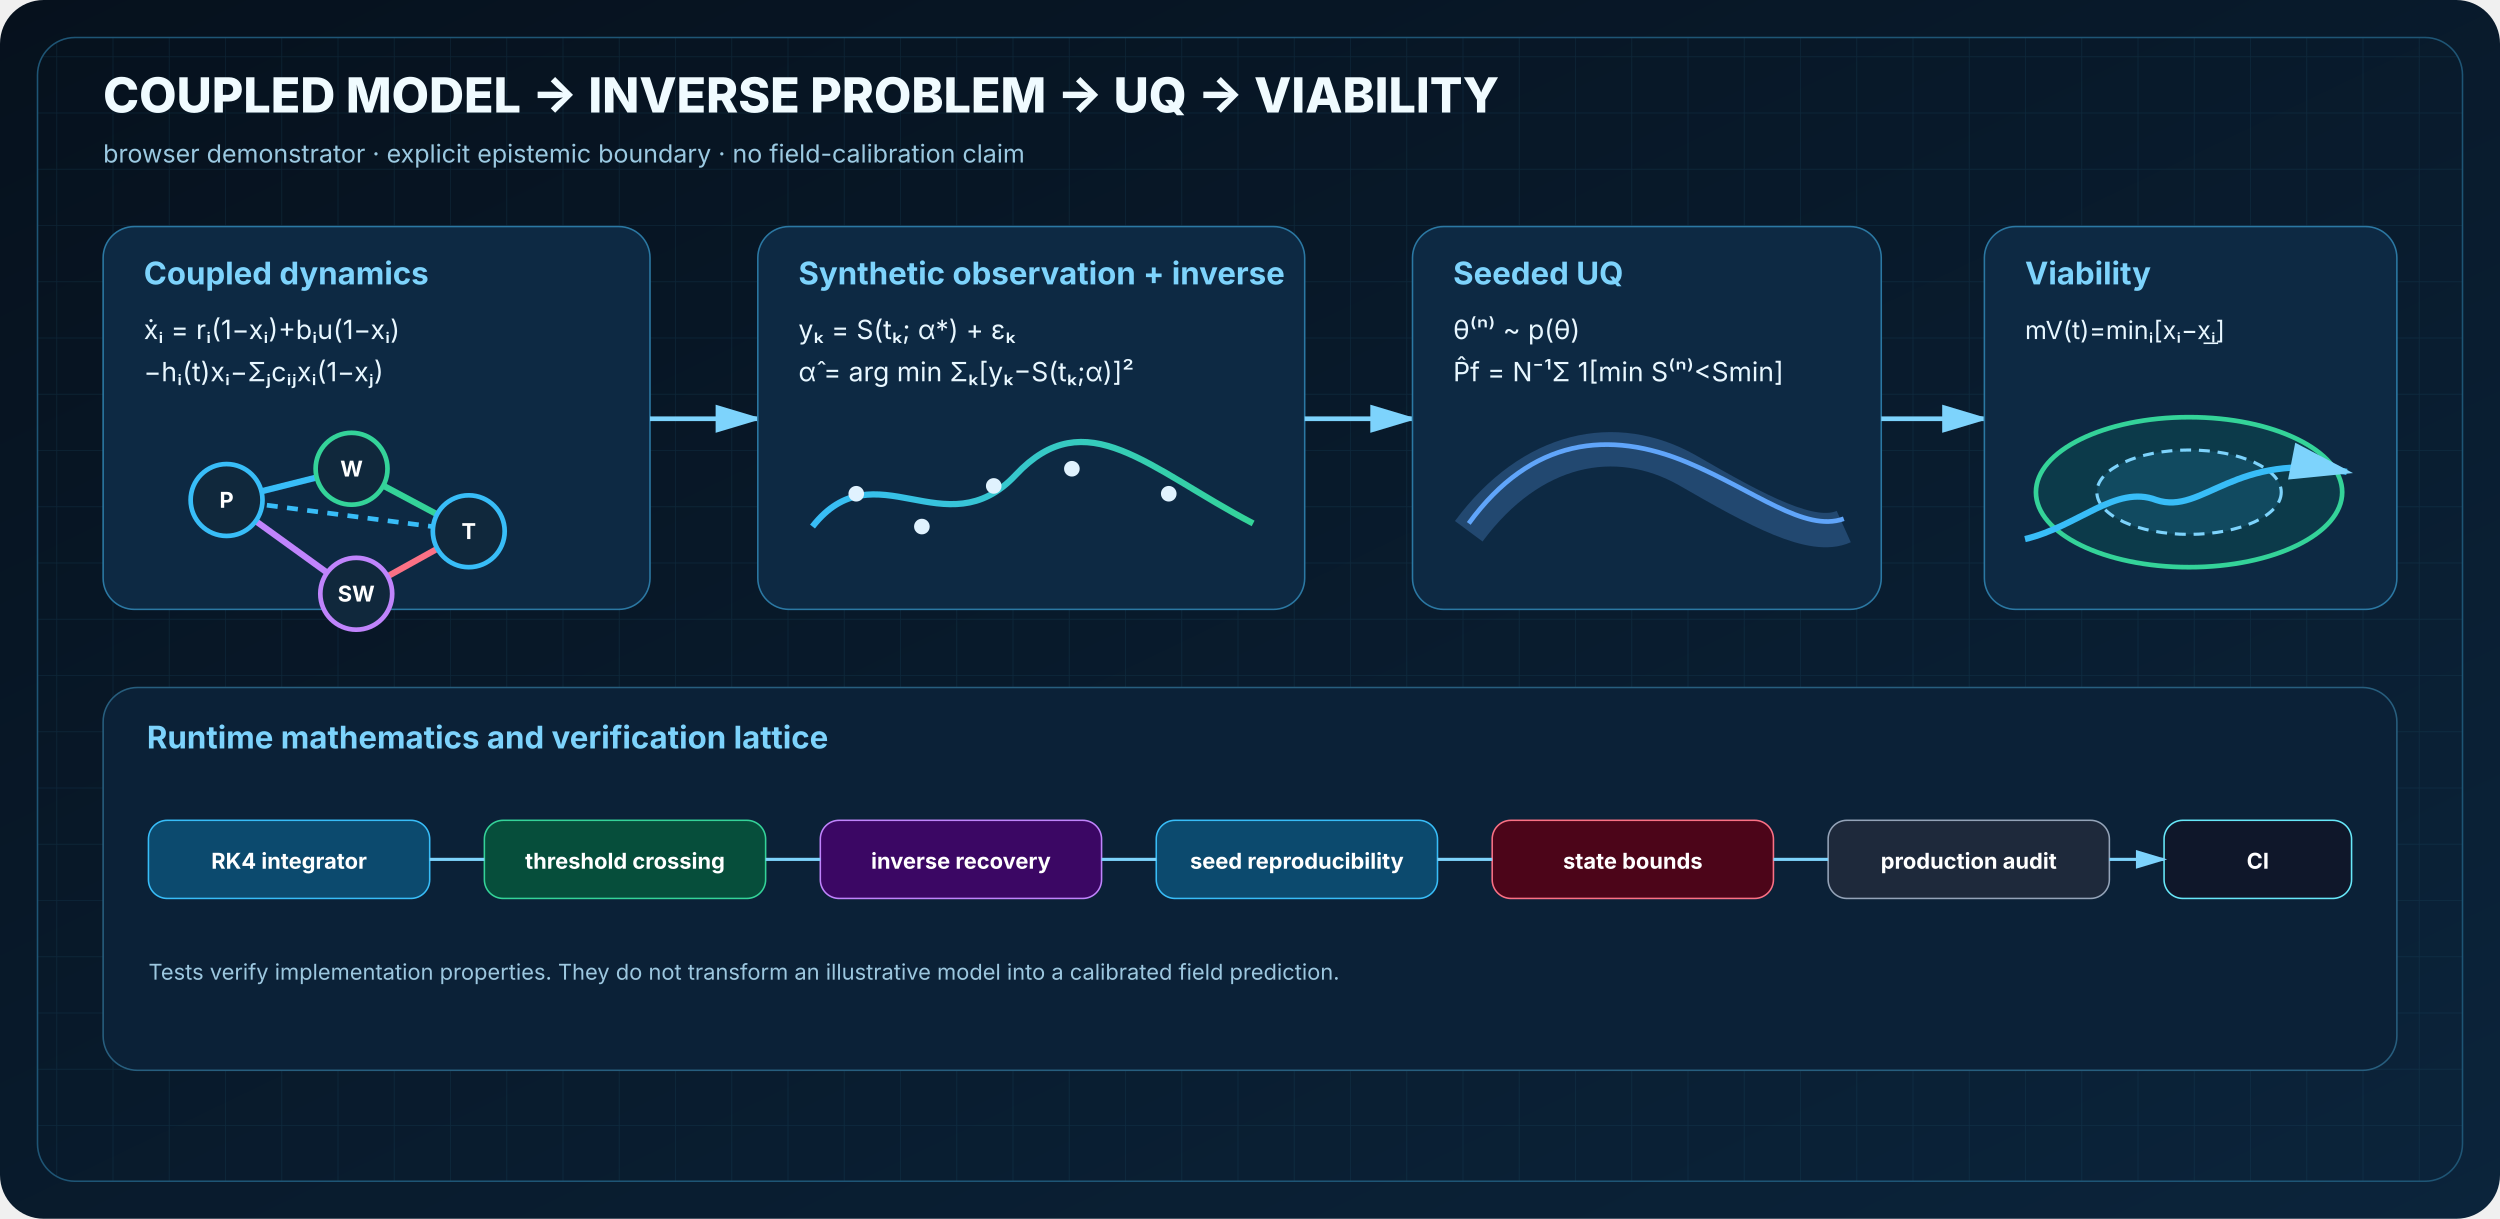
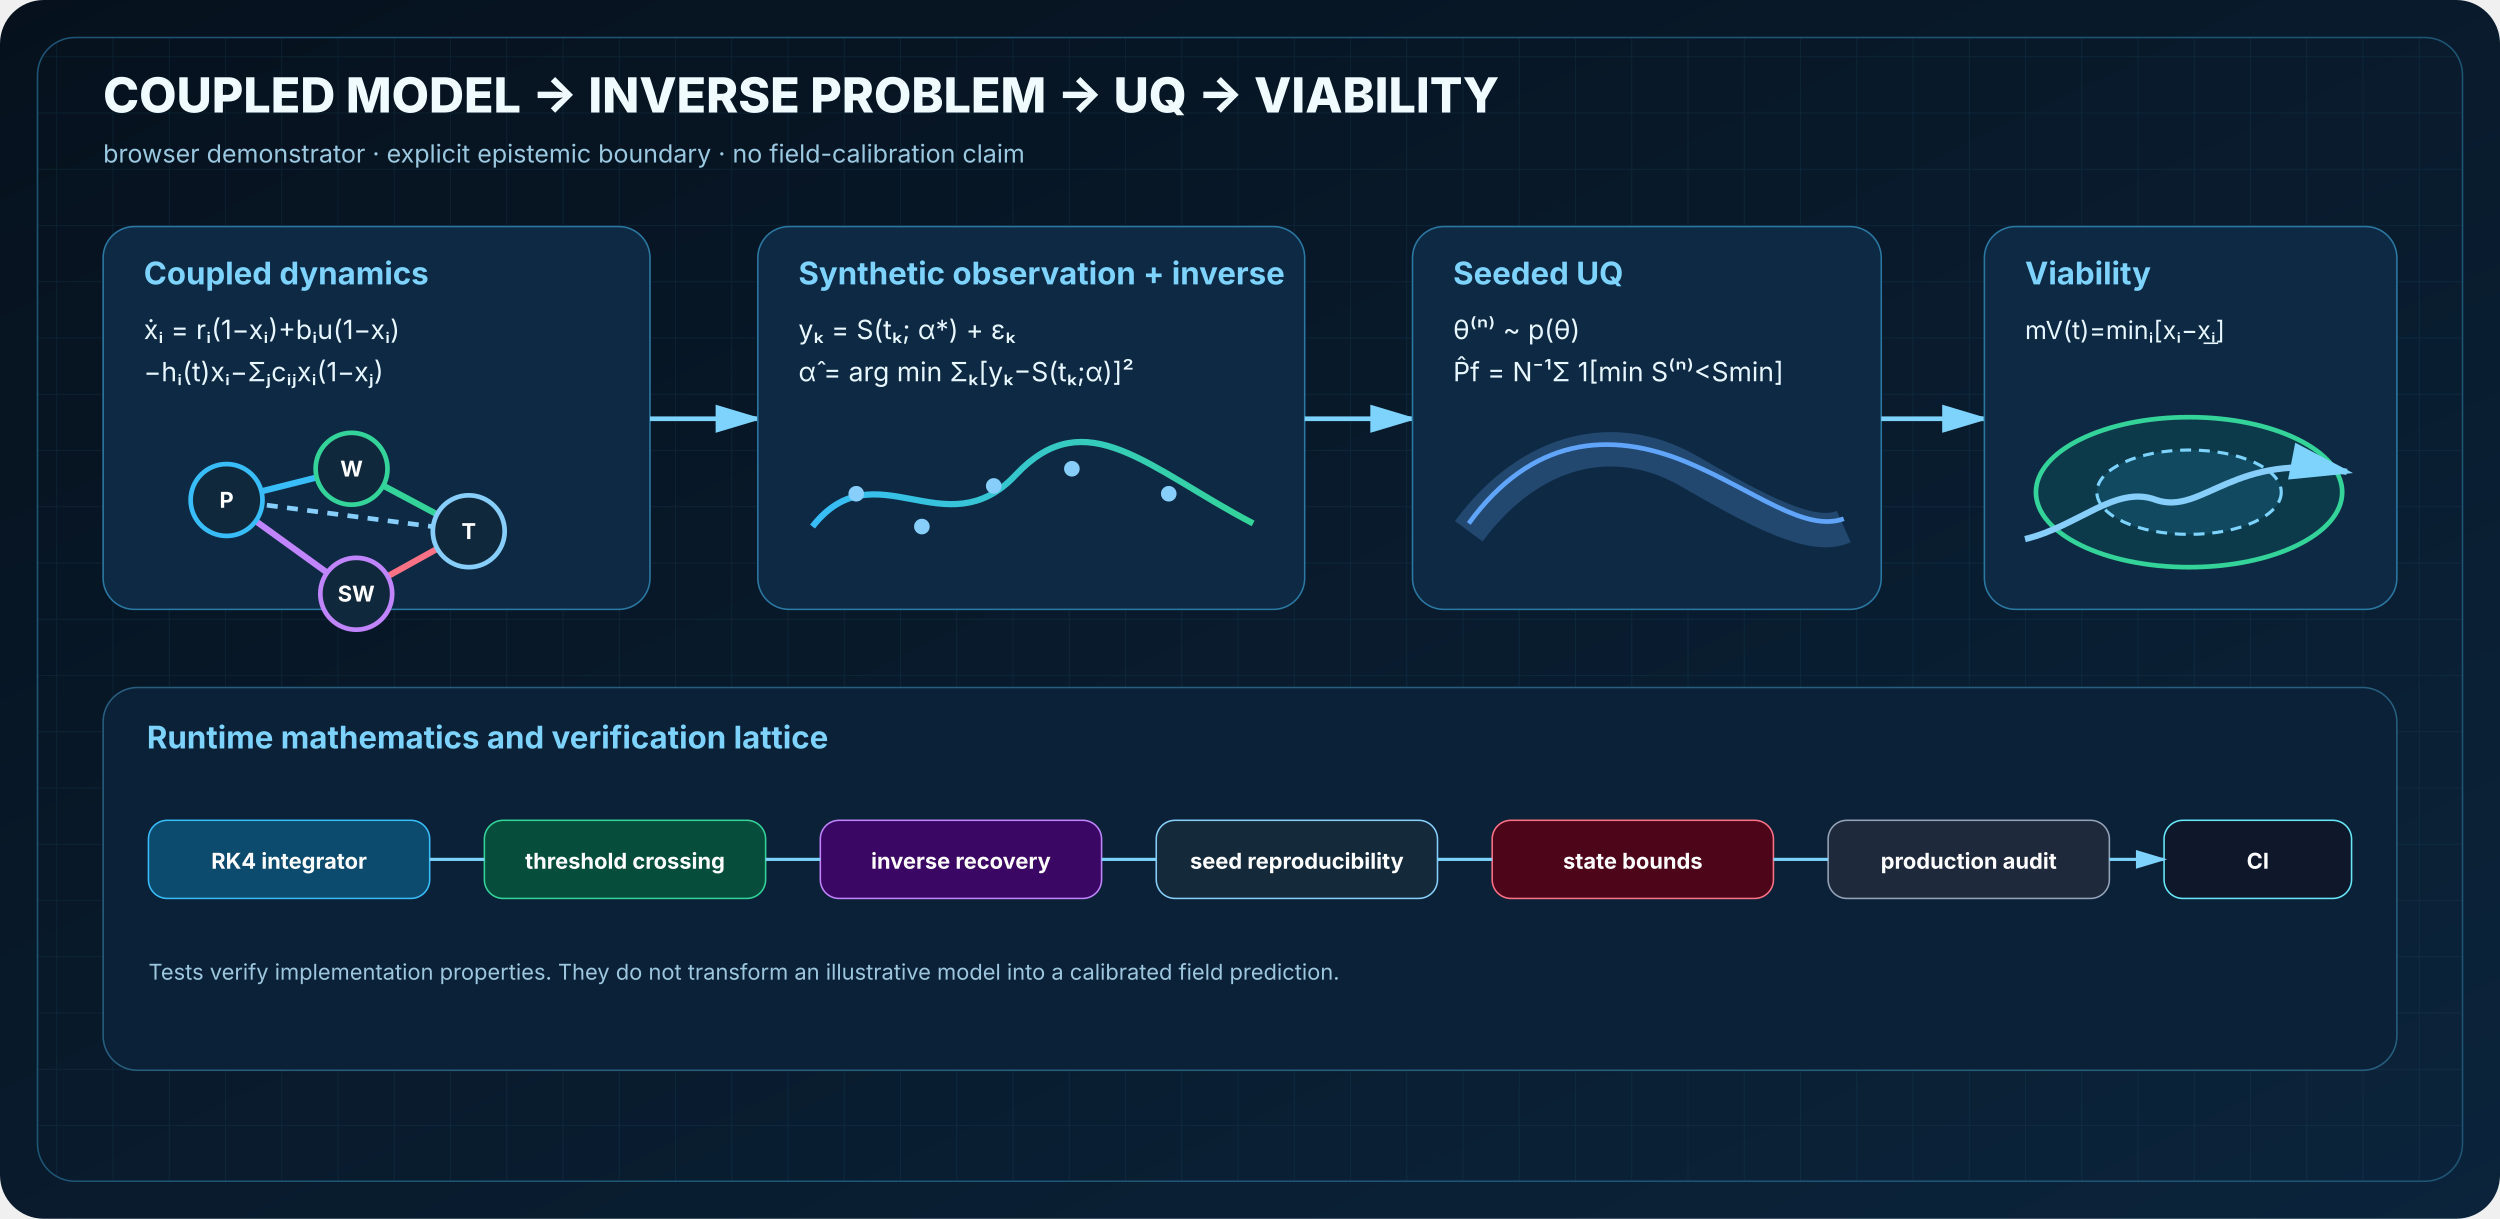
<svg xmlns="http://www.w3.org/2000/svg" width="1600" height="780" viewBox="0 0 1600 780" role="img" aria-labelledby="t d">
  <defs>
    <linearGradient id="bg" x1="0" x2="1" y1="0" y2="1">
      <stop stop-color="#06111d" />
      <stop offset="1" stop-color="#0b243b" />
    </linearGradient>
    <linearGradient id="g" x1="0" x2="1">
      <stop stop-color="#38bdf8" />
      <stop offset="1" stop-color="#34d399" />
    </linearGradient>
    <marker id="a" markerWidth="10" markerHeight="10" refX="9" refY="3" orient="auto">
      <path d="M0 0L10 3L0 6z" fill="#7dd3fc" />
    </marker>
    <pattern id="grid" width="36" height="36" patternUnits="userSpaceOnUse">
      <path d="M36 0H0V36" fill="none" stroke="#22506f" stroke-opacity=".25" />
    </pattern>
  </defs>
  <rect width="1600" height="780" rx="28" fill="url(#bg)" />
  <rect x="24" y="24" width="1552" height="732" rx="24" fill="url(#grid)" stroke="#1e5575" />
  <g font-family="Inter,Segoe UI,Arial">
    <text x="66" y="72" fill="#f0fbff" font-size="31" font-weight="800">COUPLED MODEL → INVERSE PROBLEM → UQ → VIABILITY</text>
    <text x="66" y="104" fill="#9bc9e1" font-size="16">browser demonstrator · explicit epistemic boundary · no field-calibration claim</text>
    <rect x="66" y="145" width="350" height="245" rx="20" fill="#0d2943" stroke="#2b78a3" />
    <text x="92" y="182" fill="#7dd3fc" font-size="20" font-weight="700">Coupled dynamics</text>
    <text x="92" y="217" fill="#e8f7ff" font-size="17">ẋᵢ = rᵢ(1−xᵢ)+bᵢu(1−xᵢ)</text>
    <text x="92" y="244" fill="#e8f7ff" font-size="17">     −hᵢ(t)xᵢ−Σⱼcᵢⱼxᵢ(1−xⱼ)</text>
    <g transform="translate(110 285)">
      <line x1="35" y1="35" x2="115" y2="15" stroke="#38bdf8" stroke-width="4" />
      <line x1="115" y1="15" x2="190" y2="55" stroke="#34d399" stroke-width="4" />
-       <line x1="35" y1="35" x2="190" y2="55" stroke="#38bdf8" stroke-width="3" stroke-dasharray="7 6" />
+       <line x1="35" y1="35" x2="190" y2="55" stroke="#87CEFA" stroke-width="3" stroke-dasharray="7 6" />
      <line x1="35" y1="35" x2="118" y2="95" stroke="#c084fc" stroke-width="4" />
      <line x1="118" y1="95" x2="190" y2="55" stroke="#fb7185" stroke-width="4" />
      <g fill="#10283c" stroke-width="3">
        <circle cx="35" cy="35" r="23" stroke="#38bdf8" />
        <circle cx="115" cy="15" r="23" stroke="#34d399" />
-         <circle cx="190" cy="55" r="23" stroke="#38bdf8" />
+         <circle cx="190" cy="55" r="23" stroke="#87CEFA" />
        <circle cx="118" cy="95" r="23" stroke="#c084fc" />
      </g>
      <g fill="#fff" font-size="14" font-weight="700">
        <text x="35" y="40" text-anchor="middle">P</text>
        <text x="115" y="20" text-anchor="middle">W</text>
        <text x="190" y="60" text-anchor="middle">T</text>
        <text x="118" y="100" text-anchor="middle">SW</text>
      </g>
    </g>
    <path d="M416 268H485" stroke="#7dd3fc" stroke-width="3" marker-end="url(#a)" />
    <rect x="485" y="145" width="350" height="245" rx="20" fill="#0d2943" stroke="#2b78a3" />
    <text x="511" y="182" fill="#7dd3fc" font-size="20" font-weight="700">Synthetic observation + inverse</text>
    <text x="511" y="217" fill="#e8f7ff" font-size="17">yₖ = S(tₖ; α*) + εₖ</text>
    <text x="511" y="244" fill="#e8f7ff" font-size="17">α̂ = arg min Σₖ[yₖ−S(tₖ;α)]²</text>
    <path d="M520 337 C560 286,605 352,650 304 S735 300,802 335" fill="none" stroke="url(#g)" stroke-width="4" />
-     <g fill="#e0f2fe">
+     <g fill="#87CEFA">
      <circle cx="548" cy="316" r="5" />
      <circle cx="590" cy="337" r="5" />
      <circle cx="636" cy="311" r="5" />
      <circle cx="686" cy="300" r="5" />
      <circle cx="748" cy="316" r="5" />
    </g>
    <path d="M835 268H904" stroke="#7dd3fc" stroke-width="3" marker-end="url(#a)" />
    <rect x="904" y="145" width="300" height="245" rx="20" fill="#0d2943" stroke="#2b78a3" />
    <text x="930" y="182" fill="#7dd3fc" font-size="20" font-weight="700">Seeded UQ</text>
    <text x="930" y="217" fill="#e8f7ff" font-size="17">θ⁽ⁿ⁾ ~ p(θ)</text>
    <text x="930" y="244" fill="#e8f7ff" font-size="17">P̂f = N⁻¹Σ 1[min S⁽ⁿ⁾&lt;Smin]</text>
    <path d="M940 340 C980 286,1034 275,1080 301 C1125 327,1160 346,1180 337" fill="none" stroke="#60a5fa" stroke-opacity=".25" stroke-width="22" />
    <path d="M940 335 C980 280,1030 275,1080 296 C1123 314,1155 341,1180 332" fill="none" stroke="#60a5fa" stroke-width="3" />
    <path d="M1204 268H1270" stroke="#7dd3fc" stroke-width="3" marker-end="url(#a)" />
    <rect x="1270" y="145" width="264" height="245" rx="20" fill="#0d2943" stroke="#2b78a3" />
    <text x="1296" y="182" fill="#7dd3fc" font-size="20" font-weight="700">Viability</text>
    <text x="1296" y="217" fill="#e8f7ff" font-size="16">mV(t)=minᵢ[xᵢ−x̲ᵢ]</text>
    <ellipse cx="1401" cy="315" rx="98" ry="48" fill="#10b981" fill-opacity=".12" stroke="#34d399" stroke-width="3" />
    <ellipse cx="1401" cy="315" rx="59" ry="27" fill="#38bdf8" fill-opacity=".13" stroke="#7dd3fc" stroke-width="2" stroke-dasharray="7 5" />
-     <path d="M1296 345 C1330 337,1354 310,1380 320 C1410 330,1430 288,1502 302" fill="none" stroke="#38bdf8" stroke-width="4" marker-end="url(#a)" />
+     <path d="M1296 345 C1330 337,1354 310,1380 320 C1410 330,1430 288,1502 302" fill="none" stroke="#87CEFA" stroke-width="4" marker-end="url(#a)" />
    <rect x="66" y="440" width="1468" height="245" rx="22" fill="#0b2137" stroke="#275e7e" />
    <text x="94" y="479" fill="#7dd3fc" font-size="20" font-weight="700">Runtime mathematics and verification lattice</text>
    <g font-size="14" font-weight="700">
      <rect x="95" y="525" width="180" height="50" rx="12" fill="#0c4a6e" stroke="#38bdf8" />
      <text x="185" y="556" text-anchor="middle" fill="#fff">RK4 integrator</text>
      <rect x="310" y="525" width="180" height="50" rx="12" fill="#064e3b" stroke="#34d399" />
      <text x="400" y="556" text-anchor="middle" fill="#fff">threshold crossing</text>
      <rect x="525" y="525" width="180" height="50" rx="12" fill="#3b0764" stroke="#c084fc" />
      <text x="615" y="556" text-anchor="middle" fill="#fff">inverse recovery</text>
-       <rect x="740" y="525" width="180" height="50" rx="12" fill="#0c4a6e" stroke="#38bdf8" />
+       <rect x="740" y="525" width="180" height="50" rx="12" fill="#142A3A" stroke="#87CEFA" />
      <text x="830" y="556" text-anchor="middle" fill="#fff">seed reproducibility</text>
      <rect x="955" y="525" width="180" height="50" rx="12" fill="#4c0519" stroke="#fb7185" />
      <text x="1045" y="556" text-anchor="middle" fill="#fff">state bounds</text>
      <rect x="1170" y="525" width="180" height="50" rx="12" fill="#1e293b" stroke="#94a3b8" />
      <text x="1260" y="556" text-anchor="middle" fill="#fff">production audit</text>
      <rect x="1385" y="525" width="120" height="50" rx="12" fill="#0f172a" stroke="#67e8f9" />
      <text x="1445" y="556" text-anchor="middle" fill="#fff">CI</text>
    </g>
    <path d="M275 550H310M490 550H525M705 550H740M920 550H955M1135 550H1170M1350 550H1385" stroke="#7dd3fc" stroke-width="2" marker-end="url(#a)" />
    <text x="95" y="627" fill="#9cc7df" font-size="14">Tests verify implementation properties. They do not transform an illustrative model into a calibrated field prediction.</text>
  </g>
</svg>
